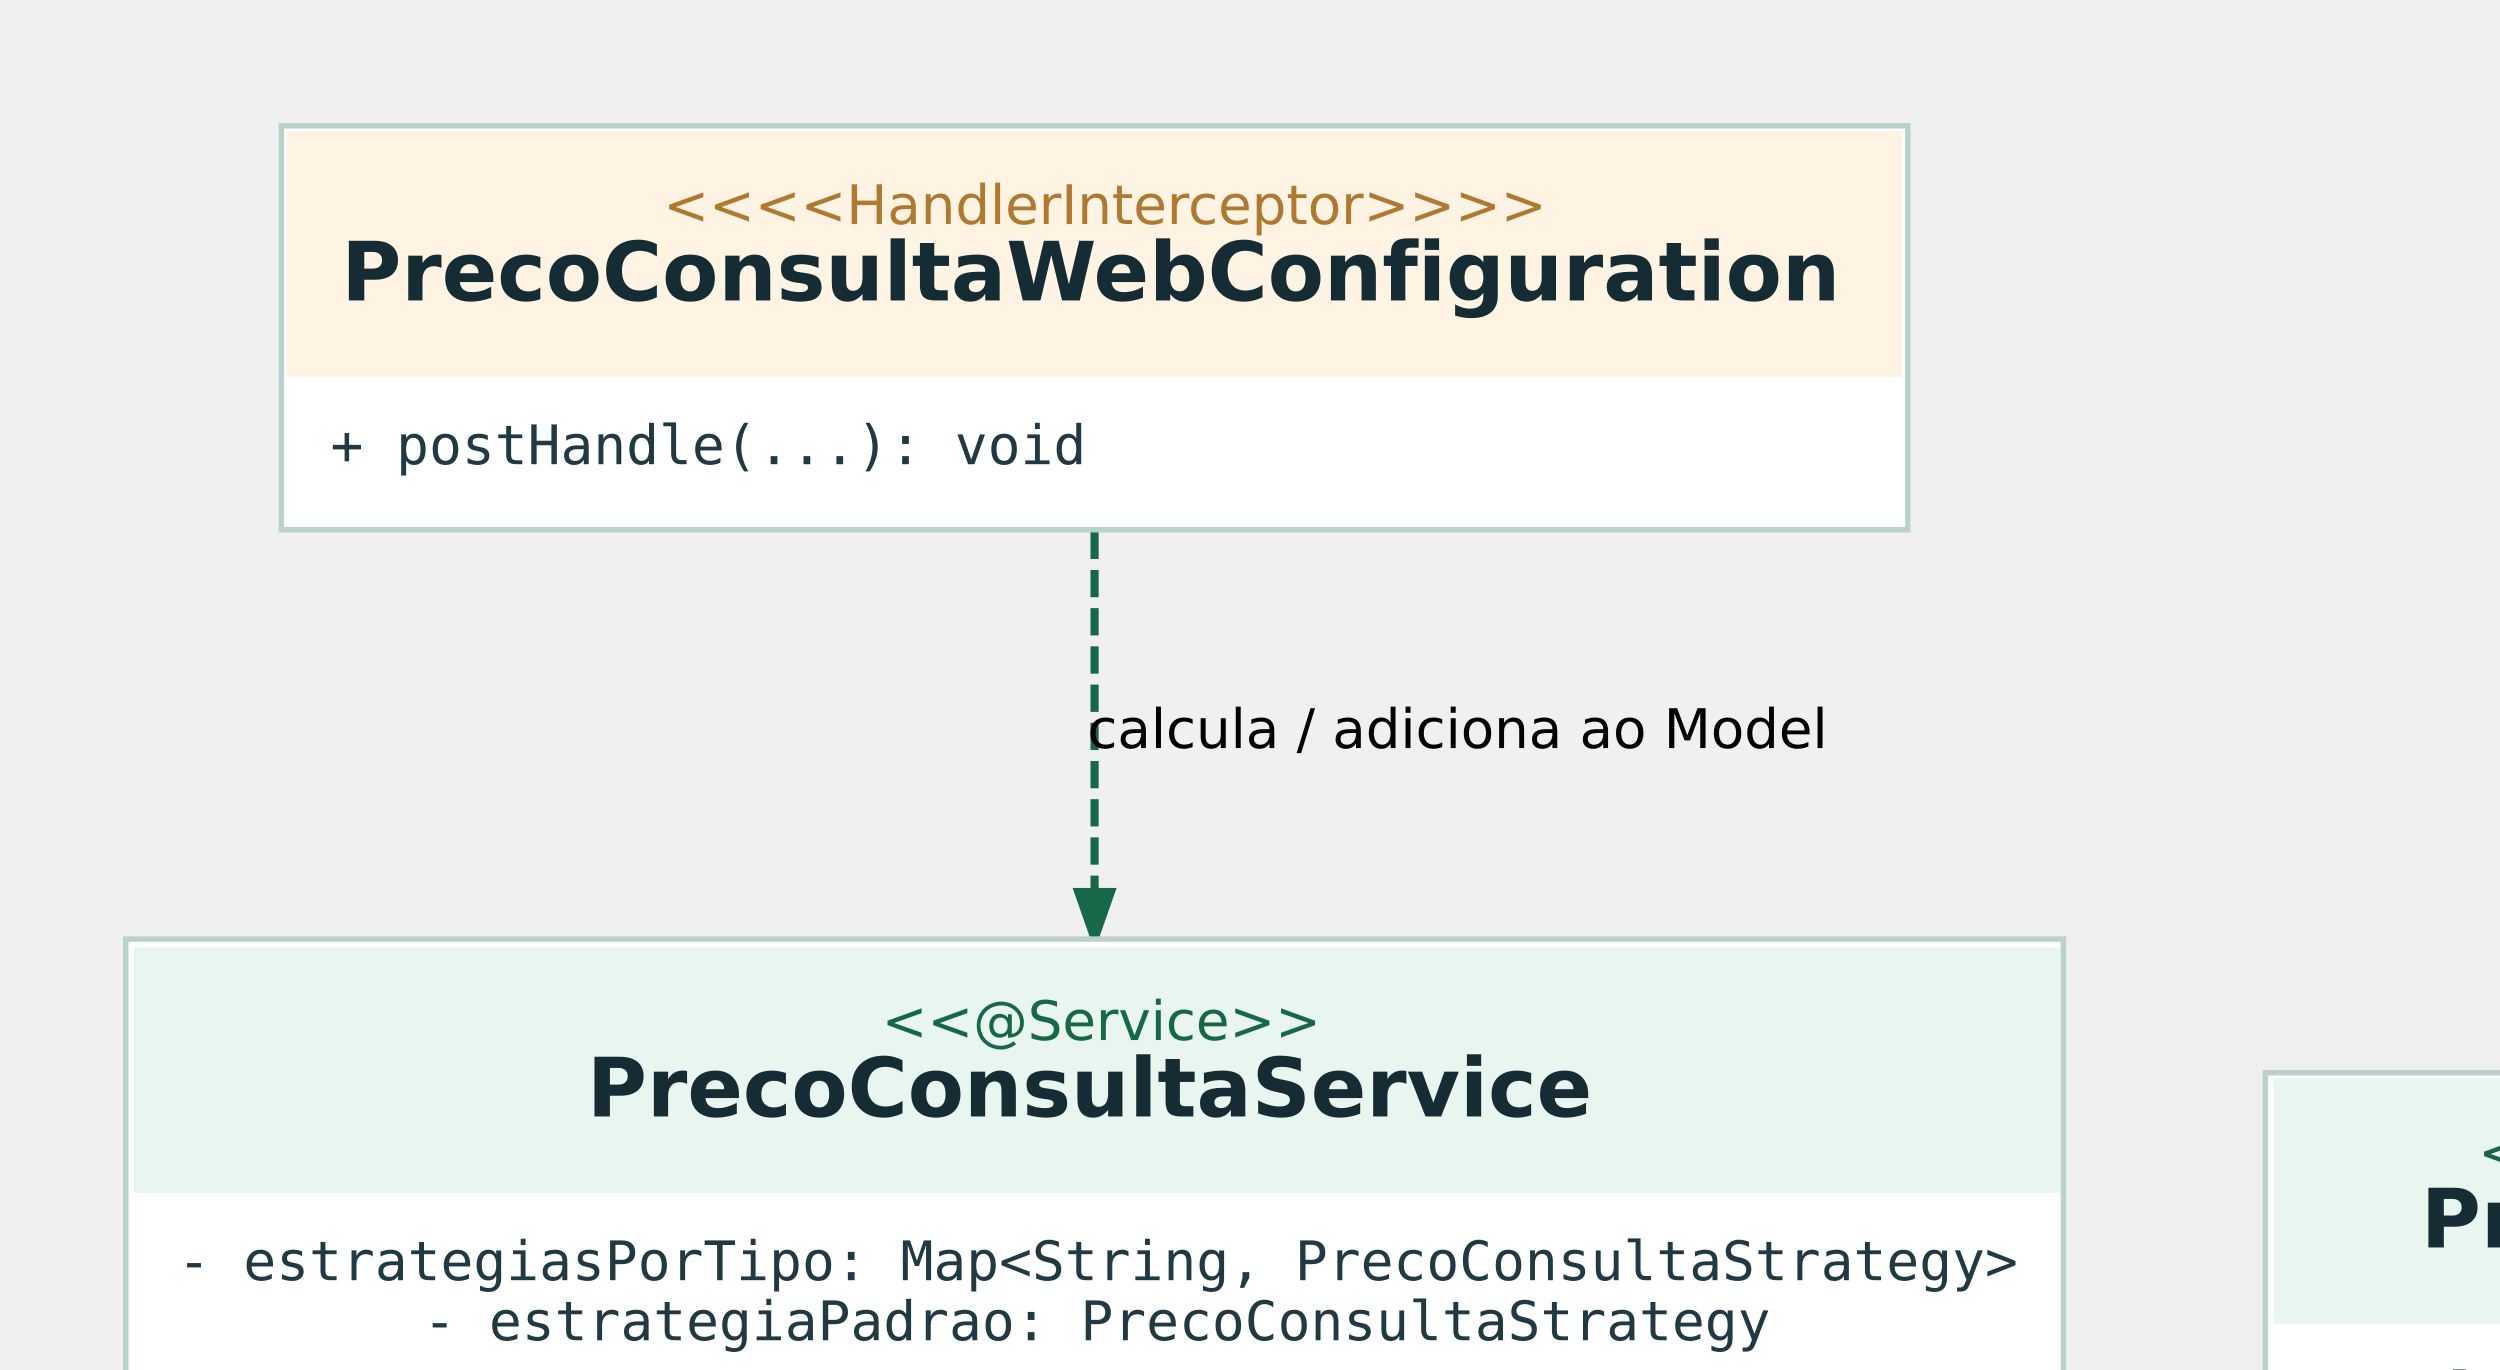
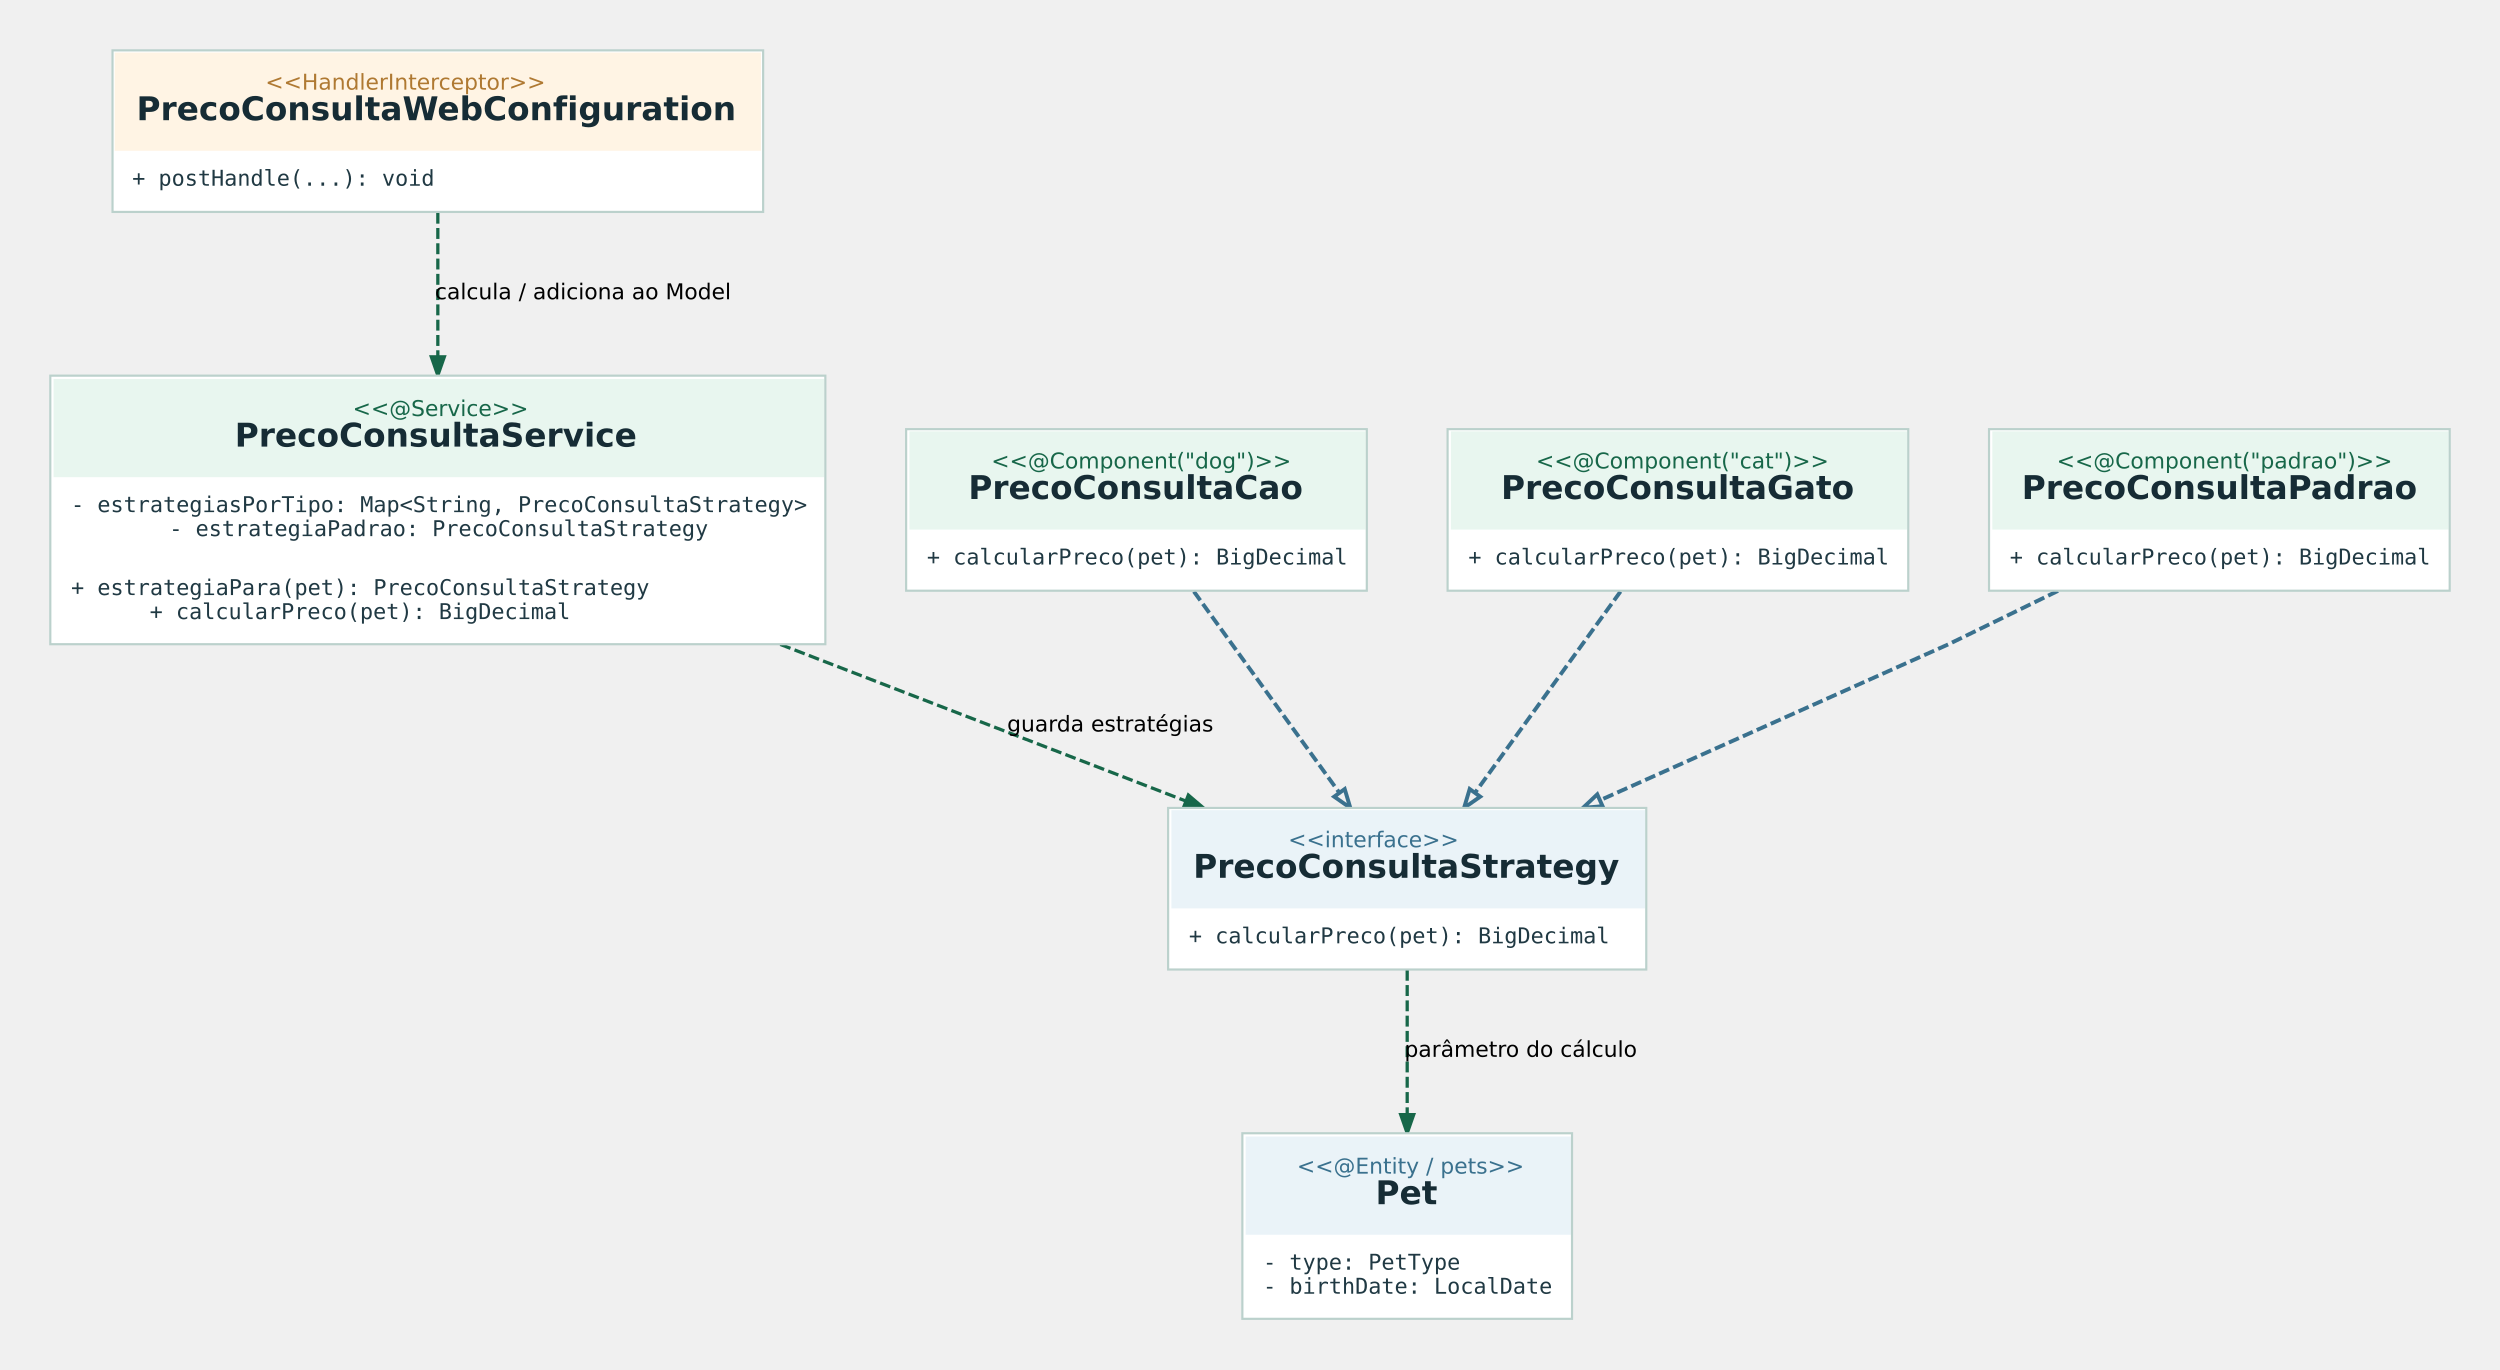
- <svg xmlns="http://www.w3.org/2000/svg" width="2863pt" height="1568pt" viewBox="0.00 0.00 1145.08 627.08">
+ <svg xmlns="http://www.w3.org/2000/svg" width="2863pt" height="1568pt" viewBox="0.00 0.00 2862.70 1567.70">
  <g id="graph0" class="graph" transform="scale(2.5 2.5) rotate(0) translate(23.04 604.04)">
    <g id="edge6" class="edge">
      <path fill="none" stroke="#176749" stroke-width="1.5" stroke-dasharray="5,2" d="M621.5,-159.86C621.5,-140.12 621.5,-115.37 621.5,-93.77" />
      <polygon fill="#176749" stroke="#176749" stroke-width="1.5" points="624.48,-93.54 621.5,-85.04 618.53,-93.54 624.48,-93.54" />
-       <text text-anchor="middle" x="673.5" y="-120" font-family="DejaVu Sans" font-size="10.00">parâmetro do cálculo</text>
+       <text text-anchor="middle" x="673.5" y="-120" font-family="DejaVu Sans, Verdana, sans-serif" font-size="10.00">parâmetro do cálculo</text>
    </g>
    <g id="edge4" class="edge">
      <path fill="none" stroke="#176749" stroke-width="1.5" stroke-dasharray="5,2" d="M334.35,-308.91C396.08,-285.07 465.18,-258.38 520.12,-237.16" />
      <polygon fill="#176749" stroke="#176749" stroke-width="1.5" points="521.26,-239.91 528.12,-234.07 519.12,-234.36 521.26,-239.91" />
-       <text text-anchor="middle" x="485.5" y="-269" font-family="DejaVu Sans" font-size="10.00">guarda estratégias</text>
+       <text text-anchor="middle" x="485.5" y="-269" font-family="DejaVu Sans, Verdana, sans-serif" font-size="10.00">guarda estratégias</text>
    </g>
    <g id="edge1" class="edge">
      <path fill="none" stroke="#3a718e" stroke-width="1.8" stroke-dasharray="5,2" d="M523.8,-333.13C543.26,-306.21 569.85,-269.44 590.37,-241.05" />
      <polygon fill="none" stroke="#3a718e" stroke-width="1.8" points="592.88,-242.66 595.45,-234.02 588.06,-239.17 592.88,-242.66" />
    </g>
    <g id="edge2" class="edge">
      <path fill="none" stroke="#3a718e" stroke-width="1.8" stroke-dasharray="5,2" d="M719.2,-333.13C699.74,-306.21 673.15,-269.44 652.63,-241.05" />
      <polygon fill="none" stroke="#3a718e" stroke-width="1.8" points="654.94,-239.17 647.55,-234.02 650.12,-242.66 654.94,-239.17" />
    </g>
    <g id="edge3" class="edge">
      <path fill="none" stroke="#3a718e" stroke-width="1.8" stroke-dasharray="5,2" d="M919.58,-333.43C893.02,-320.48 869.5,-309 869.5,-309 869.5,-309 781.36,-269.55 710.17,-237.69" />
      <polygon fill="none" stroke="#3a718e" stroke-width="1.8" points="710.99,-234.8 702.02,-234.04 708.56,-240.23 710.99,-234.8" />
    </g>
    <g id="edge5" class="edge">
      <path fill="none" stroke="#176749" stroke-width="1.5" stroke-dasharray="5,2" d="M177.5,-506.63C177.5,-487.45 177.5,-463.27 177.5,-440.68" />
      <polygon fill="#176749" stroke="#176749" stroke-width="1.5" points="180.48,-440.62 177.5,-432.12 174.53,-440.62 180.48,-440.62" />
-       <text text-anchor="middle" x="244" y="-467" font-family="DejaVu Sans" font-size="10.00">calcula / adiciona ao Model</text>
+       <text text-anchor="middle" x="244" y="-467" font-family="DejaVu Sans, Verdana, sans-serif" font-size="10.00">calcula / adiciona ao Model</text>
    </g>
    <g id="node1" class="node">
      <polygon fill="#ffffff" stroke="transparent" points="512,-160 512,-234 731,-234 731,-160 512,-160" />
      <polygon fill="#eaf3f8" stroke="transparent" points="513.5,-188 513.5,-233 730.5,-233 730.5,-188 513.5,-188" />
-       <text text-anchor="start" x="567" y="-216" font-family="DejaVu Sans" font-size="10.00" fill="#3a718e">&lt;&lt;&lt;&lt;interface&gt;&gt;&gt;&gt;</text>
-       <text text-anchor="start" x="523.5" y="-202" font-family="DejaVu Sans" font-weight="bold" font-size="15.00" fill="#162c35">PrecoConsultaStrategy</text>
-       <text text-anchor="start" x="521.5" y="-172" font-family="DejaVu Sans Mono" font-size="10.00" fill="#203943">+ calcularPreco(pet): BigDecimal</text>
+       <text text-anchor="start" x="567" y="-216" font-family="DejaVu Sans, Verdana, sans-serif" font-size="10.00" fill="#3a718e">&lt;&lt;interface&gt;&gt;</text>
+       <text text-anchor="start" x="523.5" y="-202" font-family="DejaVu Sans, Verdana, sans-serif" font-weight="bold" font-size="15.00" fill="#162c35">PrecoConsultaStrategy</text>
+       <text text-anchor="start" x="521.5" y="-172" font-family="DejaVu Sans Mono, Consolas, monospace" font-size="10.00" fill="#203943">+ calcularPreco(pet): BigDecimal</text>
      <polygon fill="none" stroke="#bbd1cc" points="512,-160 512,-234 731,-234 731,-160 512,-160" />
    </g>
    <g id="node2" class="node">
      <polygon fill="#ffffff" stroke="transparent" points="0,-309 0,-432 355,-432 355,-309 0,-309" />
      <polygon fill="#e8f6ef" stroke="transparent" points="1.5,-385.5 1.5,-430.5 354.5,-430.5 354.5,-385.5 1.5,-385.5" />
-       <text text-anchor="start" x="138.5" y="-413.5" font-family="DejaVu Sans" font-size="10.00" fill="#176749">&lt;&lt;@Service&gt;&gt;</text>
-       <text text-anchor="start" x="84.5" y="-399.5" font-family="DejaVu Sans" font-weight="bold" font-size="15.00" fill="#162c35">PrecoConsultaService</text>
-       <text text-anchor="start" x="9.5" y="-369.5" font-family="DejaVu Sans Mono" font-size="10.00" fill="#203943">- estrategiasPorTipo: Map&lt;String, PrecoConsultaStrategy&gt;</text>
-       <text text-anchor="start" x="54.5" y="-358.5" font-family="DejaVu Sans Mono" font-size="10.00" fill="#203943">- estrategiaPadrao: PrecoConsultaStrategy</text>
-       <text text-anchor="start" x="9.5" y="-331.5" font-family="DejaVu Sans Mono" font-size="10.00" fill="#203943">+ estrategiaPara(pet): PrecoConsultaStrategy</text>
-       <text text-anchor="start" x="45.5" y="-320.5" font-family="DejaVu Sans Mono" font-size="10.00" fill="#203943">+ calcularPreco(pet): BigDecimal</text>
+       <text text-anchor="start" x="138.5" y="-413.5" font-family="DejaVu Sans, Verdana, sans-serif" font-size="10.00" fill="#176749">&lt;&lt;@Service&gt;&gt;</text>
+       <text text-anchor="start" x="84.5" y="-399.5" font-family="DejaVu Sans, Verdana, sans-serif" font-weight="bold" font-size="15.00" fill="#162c35">PrecoConsultaService</text>
+       <text text-anchor="start" x="9.5" y="-369.5" font-family="DejaVu Sans Mono, Consolas, monospace" font-size="10.00" fill="#203943">- estrategiasPorTipo: Map&lt;String, PrecoConsultaStrategy&gt;</text>
+       <text text-anchor="start" x="54.5" y="-358.5" font-family="DejaVu Sans Mono, Consolas, monospace" font-size="10.00" fill="#203943">- estrategiaPadrao: PrecoConsultaStrategy</text>
+       <text text-anchor="start" x="9.5" y="-331.5" font-family="DejaVu Sans Mono, Consolas, monospace" font-size="10.00" fill="#203943">+ estrategiaPara(pet): PrecoConsultaStrategy</text>
+       <text text-anchor="start" x="45.5" y="-320.5" font-family="DejaVu Sans Mono, Consolas, monospace" font-size="10.00" fill="#203943">+ calcularPreco(pet): BigDecimal</text>
      <polygon fill="none" stroke="#bbd1cc" points="0,-309 0,-432 355,-432 355,-309 0,-309" />
    </g>
    <g id="node3" class="node">
      <polygon fill="#ffffff" stroke="transparent" points="392,-333.5 392,-407.5 603,-407.5 603,-333.5 392,-333.5" />
      <polygon fill="#e8f6ef" stroke="transparent" points="393.5,-361.5 393.5,-406.5 602.5,-406.5 602.5,-361.5 393.5,-361.5" />
-       <text text-anchor="start" x="431" y="-389.5" font-family="DejaVu Sans" font-size="10.00" fill="#176749">&lt;&lt;@Component("dog")&gt;&gt;</text>
-       <text text-anchor="start" x="420.5" y="-375.5" font-family="DejaVu Sans" font-weight="bold" font-size="15.00" fill="#162c35">PrecoConsultaCao</text>
-       <text text-anchor="start" x="401.5" y="-345.5" font-family="DejaVu Sans Mono" font-size="10.00" fill="#203943">+ calcularPreco(pet): BigDecimal</text>
+       <text text-anchor="start" x="431" y="-389.5" font-family="DejaVu Sans, Verdana, sans-serif" font-size="10.00" fill="#176749">&lt;&lt;@Component("dog")&gt;&gt;</text>
+       <text text-anchor="start" x="420.5" y="-375.5" font-family="DejaVu Sans, Verdana, sans-serif" font-weight="bold" font-size="15.00" fill="#162c35">PrecoConsultaCao</text>
+       <text text-anchor="start" x="401.5" y="-345.5" font-family="DejaVu Sans Mono, Consolas, monospace" font-size="10.00" fill="#203943">+ calcularPreco(pet): BigDecimal</text>
      <polygon fill="none" stroke="#bbd1cc" points="392,-333.5 392,-407.5 603,-407.5 603,-333.5 392,-333.5" />
    </g>
    <g id="node4" class="node">
      <polygon fill="#ffffff" stroke="transparent" points="640,-333.5 640,-407.5 851,-407.5 851,-333.5 640,-333.5" />
      <polygon fill="#e8f6ef" stroke="transparent" points="641.5,-361.5 641.5,-406.5 850.5,-406.5 850.5,-361.5 641.5,-361.5" />
-       <text text-anchor="start" x="680.5" y="-389.5" font-family="DejaVu Sans" font-size="10.00" fill="#176749">&lt;&lt;@Component("cat")&gt;&gt;</text>
-       <text text-anchor="start" x="664.5" y="-375.5" font-family="DejaVu Sans" font-weight="bold" font-size="15.00" fill="#162c35">PrecoConsultaGato</text>
-       <text text-anchor="start" x="649.5" y="-345.5" font-family="DejaVu Sans Mono" font-size="10.00" fill="#203943">+ calcularPreco(pet): BigDecimal</text>
+       <text text-anchor="start" x="680.5" y="-389.5" font-family="DejaVu Sans, Verdana, sans-serif" font-size="10.00" fill="#176749">&lt;&lt;@Component("cat")&gt;&gt;</text>
+       <text text-anchor="start" x="664.5" y="-375.5" font-family="DejaVu Sans, Verdana, sans-serif" font-weight="bold" font-size="15.00" fill="#162c35">PrecoConsultaGato</text>
+       <text text-anchor="start" x="649.5" y="-345.5" font-family="DejaVu Sans Mono, Consolas, monospace" font-size="10.00" fill="#203943">+ calcularPreco(pet): BigDecimal</text>
      <polygon fill="none" stroke="#bbd1cc" points="640,-333.5 640,-407.5 851,-407.5 851,-333.5 640,-333.5" />
    </g>
    <g id="node5" class="node">
      <polygon fill="#ffffff" stroke="transparent" points="888,-333.5 888,-407.5 1099,-407.5 1099,-333.5 888,-333.5" />
      <polygon fill="#e8f6ef" stroke="transparent" points="889.5,-361.5 889.5,-406.5 1098.5,-406.5 1098.5,-361.5 889.5,-361.5" />
-       <text text-anchor="start" x="919" y="-389.5" font-family="DejaVu Sans" font-size="10.00" fill="#176749">&lt;&lt;@Component("padrao")&gt;&gt;</text>
-       <text text-anchor="start" x="903" y="-375.5" font-family="DejaVu Sans" font-weight="bold" font-size="15.00" fill="#162c35">PrecoConsultaPadrao</text>
-       <text text-anchor="start" x="897.5" y="-345.5" font-family="DejaVu Sans Mono" font-size="10.00" fill="#203943">+ calcularPreco(pet): BigDecimal</text>
+       <text text-anchor="start" x="919" y="-389.5" font-family="DejaVu Sans, Verdana, sans-serif" font-size="10.00" fill="#176749">&lt;&lt;@Component("padrao")&gt;&gt;</text>
+       <text text-anchor="start" x="903" y="-375.5" font-family="DejaVu Sans, Verdana, sans-serif" font-weight="bold" font-size="15.00" fill="#162c35">PrecoConsultaPadrao</text>
+       <text text-anchor="start" x="897.5" y="-345.5" font-family="DejaVu Sans Mono, Consolas, monospace" font-size="10.00" fill="#203943">+ calcularPreco(pet): BigDecimal</text>
      <polygon fill="none" stroke="#bbd1cc" points="888,-333.5 888,-407.5 1099,-407.5 1099,-333.5 888,-333.5" />
    </g>
    <g id="node6" class="node">
      <polygon fill="#ffffff" stroke="transparent" points="28.5,-507 28.5,-581 326.5,-581 326.5,-507 28.5,-507" />
      <polygon fill="#fff4e4" stroke="transparent" points="29.5,-535 29.5,-580 325.5,-580 325.5,-535 29.5,-535" />
-       <text text-anchor="start" x="98.5" y="-563" font-family="DejaVu Sans" font-size="10.00" fill="#af7932">&lt;&lt;&lt;&lt;HandlerInterceptor&gt;&gt;&gt;&gt;</text>
-       <text text-anchor="start" x="39.5" y="-549" font-family="DejaVu Sans" font-weight="bold" font-size="15.00" fill="#162c35">PrecoConsultaWebConfiguration</text>
-       <text text-anchor="start" x="37.5" y="-519" font-family="DejaVu Sans Mono" font-size="10.00" fill="#203943">+ postHandle(...): void</text>
+       <text text-anchor="start" x="98.5" y="-563" font-family="DejaVu Sans, Verdana, sans-serif" font-size="10.00" fill="#af7932">&lt;&lt;HandlerInterceptor&gt;&gt;</text>
+       <text text-anchor="start" x="39.5" y="-549" font-family="DejaVu Sans, Verdana, sans-serif" font-weight="bold" font-size="15.00" fill="#162c35">PrecoConsultaWebConfiguration</text>
+       <text text-anchor="start" x="37.5" y="-519" font-family="DejaVu Sans Mono, Consolas, monospace" font-size="10.00" fill="#203943">+ postHandle(...): void</text>
      <polygon fill="none" stroke="#bbd1cc" points="28.5,-507 28.5,-581 326.5,-581 326.5,-507 28.5,-507" />
    </g>
    <g id="node7" class="node">
      <polygon fill="#ffffff" stroke="transparent" points="546,0 546,-85 697,-85 697,0 546,0" />
      <polygon fill="#eaf3f8" stroke="transparent" points="547.5,-38.5 547.5,-83.5 696.5,-83.5 696.5,-38.5 547.5,-38.5" />
-       <text text-anchor="start" x="571" y="-66.5" font-family="DejaVu Sans" font-size="10.00" fill="#3a718e">&lt;&lt;@Entity / pets&gt;&gt;</text>
-       <text text-anchor="start" x="607" y="-52.5" font-family="DejaVu Sans" font-weight="bold" font-size="15.00" fill="#162c35">Pet</text>
-       <text text-anchor="start" x="555.5" y="-22.5" font-family="DejaVu Sans Mono" font-size="10.00" fill="#203943">- type: PetType</text>
-       <text text-anchor="start" x="555.5" y="-11.5" font-family="DejaVu Sans Mono" font-size="10.00" fill="#203943">- birthDate: LocalDate</text>
+       <text text-anchor="start" x="571" y="-66.5" font-family="DejaVu Sans, Verdana, sans-serif" font-size="10.00" fill="#3a718e">&lt;&lt;@Entity / pets&gt;&gt;</text>
+       <text text-anchor="start" x="607" y="-52.5" font-family="DejaVu Sans, Verdana, sans-serif" font-weight="bold" font-size="15.00" fill="#162c35">Pet</text>
+       <text text-anchor="start" x="555.5" y="-22.5" font-family="DejaVu Sans Mono, Consolas, monospace" font-size="10.00" fill="#203943">- type: PetType</text>
+       <text text-anchor="start" x="555.5" y="-11.5" font-family="DejaVu Sans Mono, Consolas, monospace" font-size="10.00" fill="#203943">- birthDate: LocalDate</text>
      <polygon fill="none" stroke="#bbd1cc" points="546,0 546,-85 697,-85 697,0 546,0" />
    </g>
  </g>
</svg>
